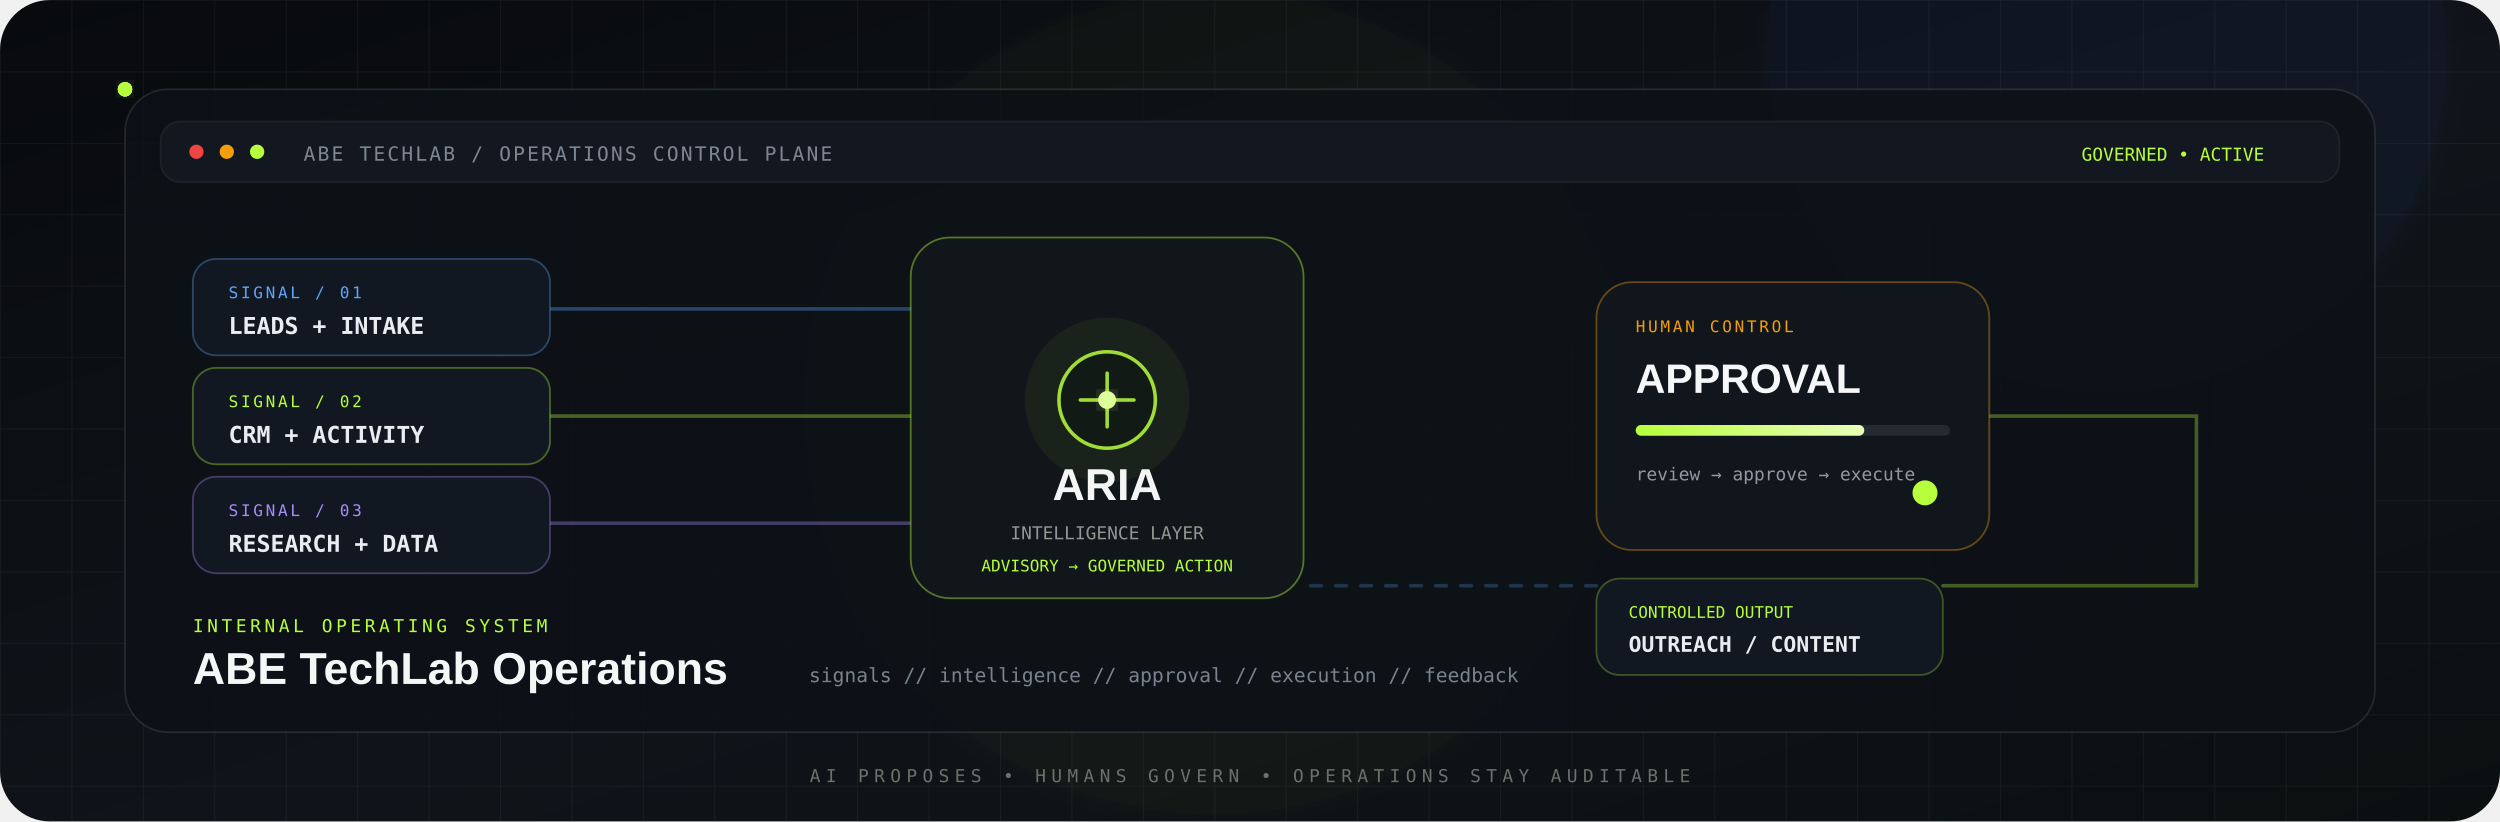
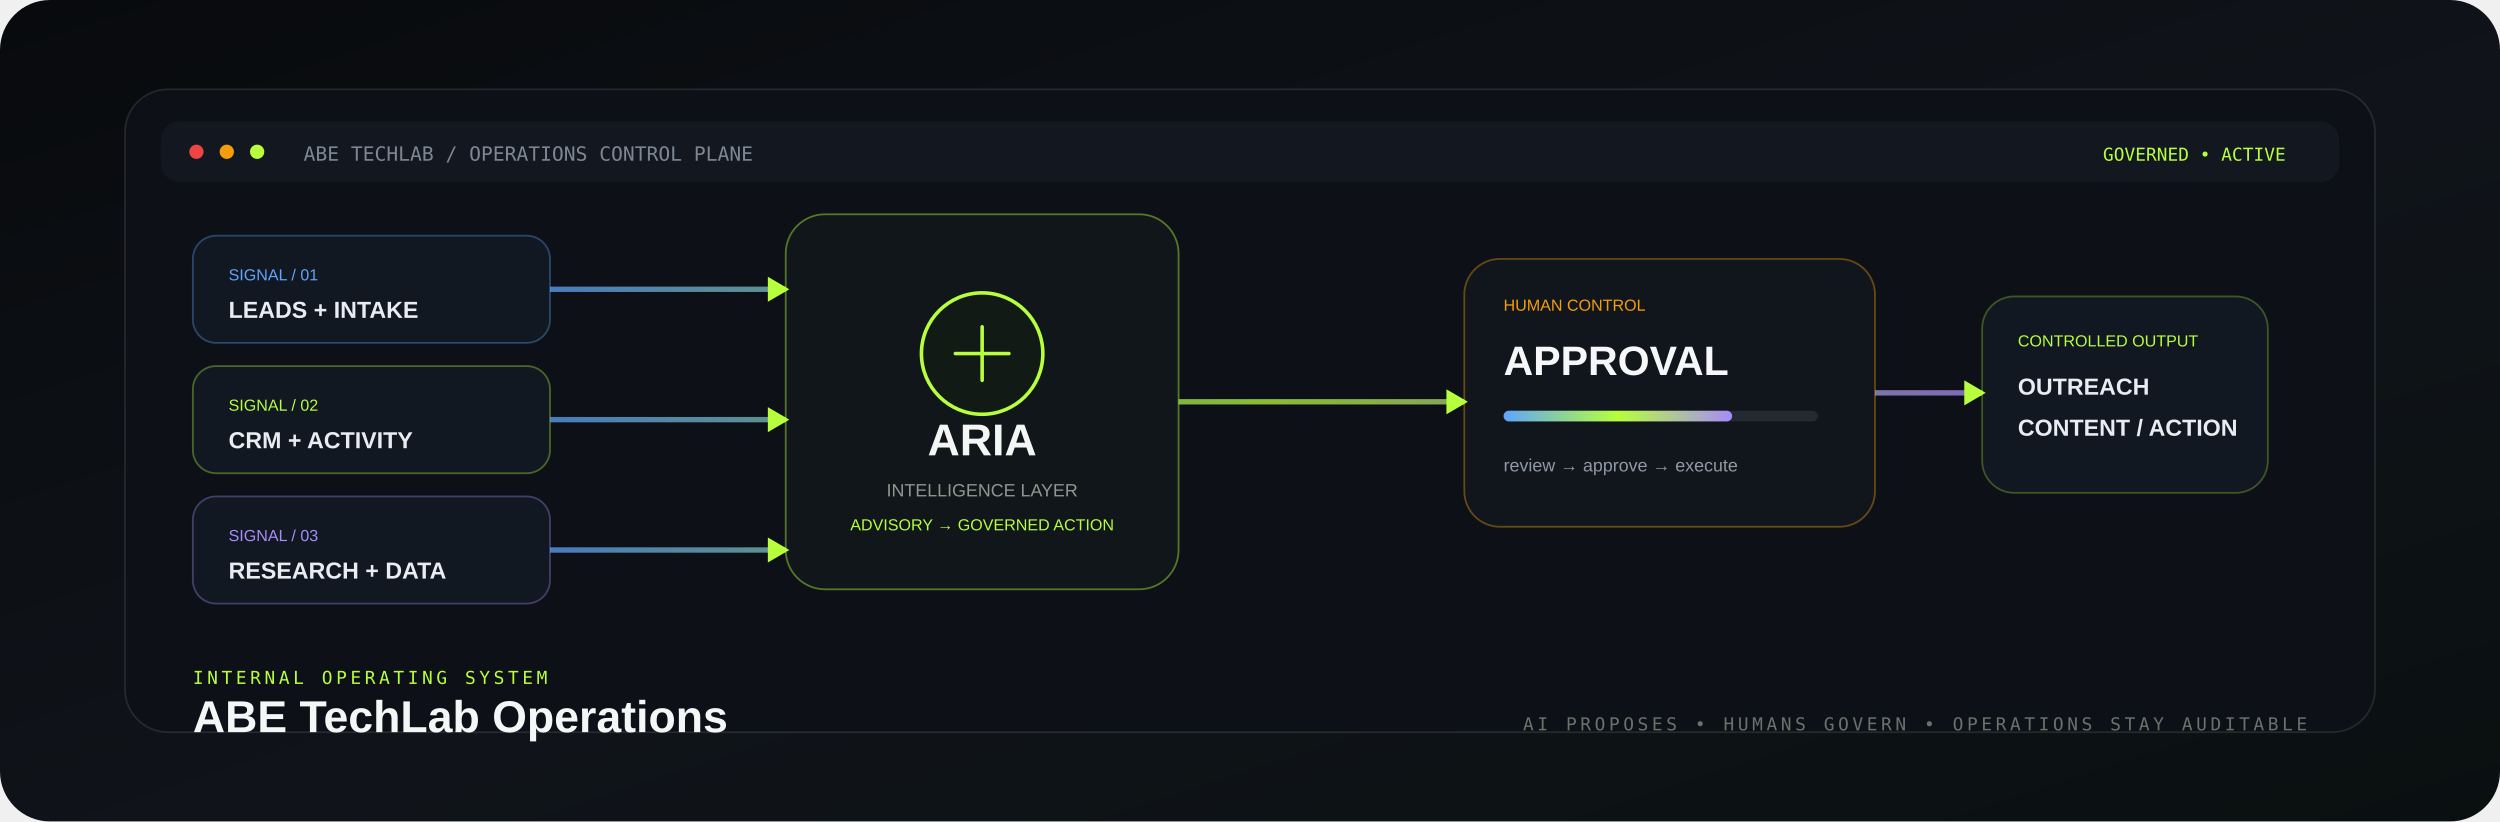
<svg xmlns="http://www.w3.org/2000/svg" width="1400" height="460" viewBox="0 0 1400 460" role="img" aria-labelledby="title desc">
  <defs>
    <linearGradient id="bg" x1="0" y1="0" x2="1" y2="1">
-       <stop offset="0" stop-color="#080a0d" />
+       <stop stop-color="#080a0d" />
      <stop offset="0.55" stop-color="#10141a" />
      <stop offset="1" stop-color="#0a1010" />
    </linearGradient>
-     <linearGradient id="lime" x1="0" x2="1">
-       <stop stop-color="#b7ff3c" />
-       <stop offset="1" stop-color="#e8ffb8" />
-     </linearGradient>
-     <linearGradient id="signal" x1="0" x2="1">
+     <linearGradient id="sig" x1="0" x2="1">
      <stop stop-color="#60a5fa" />
      <stop offset="0.5" stop-color="#b7ff3c" />
      <stop offset="1" stop-color="#a78bfa" />
    </linearGradient>
-     <filter id="glow">
-       <feGaussianBlur stdDeviation="7" result="b" />
-       <feMerge>
-         <feMergeNode in="b" />
-         <feMergeNode in="SourceGraphic" />
-       </feMerge>
-     </filter>
-     <pattern id="grid" width="40" height="40" patternUnits="userSpaceOnUse">
-       <path d="M40 0H0V40" fill="none" stroke="#d7e3dc" stroke-opacity="0.055" />
-     </pattern>
-     <clipPath id="clip">
-       <rect width="1400" height="460" rx="28" />
-     </clipPath>
  </defs>
-   <g clip-path="url(#clip)">
-     <rect width="1400" height="460" fill="url(#bg)" />
-     <rect width="1400" height="460" fill="url(#grid)" />
-     <circle cx="680" cy="226" r="230" fill="#b7ff3c" opacity="0.025" filter="url(#glow)">
-       <animate attributeName="r" values="200;250;200" dur="7s" repeatCount="indefinite" />
-       <animate attributeName="opacity" values="0.018;0.045;0.018" dur="7s" repeatCount="indefinite" />
-     </circle>
-     <circle cx="1180" cy="30" r="190" fill="#2563eb" opacity="0.05" filter="url(#glow)" />
-     <g transform="translate(70 50)">
-       <rect width="1260" height="360" rx="24" fill="#0d1117" fill-opacity="0.88" stroke="#ffffff" stroke-opacity="0.10" />
-       <rect x="20" y="18" width="1220" height="34" rx="11" fill="#131820" stroke="#ffffff" stroke-opacity="0.06" />
-       <circle cx="40" cy="35" r="4" fill="#ef4444" />
-       <circle cx="57" cy="35" r="4" fill="#f59e0b" />
-       <circle cx="74" cy="35" r="4" fill="#b7ff3c">
-         <animate attributeName="opacity" values="1;.3;1" dur="1.8s" repeatCount="indefinite" />
-       </circle>
-       <text x="100" y="40" fill="#7d8794" font-family="ui-monospace, SFMono-Regular, Menlo, monospace" font-size="11" letter-spacing="1.2">ABE TECHLAB / OPERATIONS CONTROL PLANE</text>
-       <text x="1198" y="40" text-anchor="end" fill="#b7ff3c" font-family="ui-monospace, SFMono-Regular, Menlo, monospace" font-size="10">GOVERNED • ACTIVE</text>
-       <g fill="none" stroke-linecap="round">
-         <path d="M238 123 H440" stroke="#60a5fa" stroke-opacity="0.35" stroke-width="2" />
-         <path d="M238 183 H440" stroke="#b7ff3c" stroke-opacity="0.35" stroke-width="2" />
-         <path d="M238 243 H440" stroke="#a78bfa" stroke-opacity="0.35" stroke-width="2" />
-         <path d="M660 183 H824" stroke="url(#signal)" stroke-opacity="0.55" stroke-width="2" />
-         <path d="M1044 183 H1160 V278 H1018" stroke="#b7ff3c" stroke-opacity="0.32" stroke-width="2" />
-         <path d="M824 278 H660" stroke="#60a5fa" stroke-opacity="0.24" stroke-width="2" stroke-dasharray="6 8" />
-       </g>
-       <g filter="url(#glow)">
-         <circle r="4" fill="#60a5fa">
-           <animateMotion dur="2.7s" repeatCount="indefinite" path="M238 123 H440" />
-         </circle>
-         <circle r="4" fill="#b7ff3c">
-           <animateMotion dur="2.2s" repeatCount="indefinite" path="M238 183 H440" />
-         </circle>
-         <circle r="4" fill="#a78bfa">
-           <animateMotion dur="3.1s" repeatCount="indefinite" path="M238 243 H440" />
-         </circle>
-         <circle r="4" fill="#d9ff97">
-           <animateMotion dur="2.5s" repeatCount="indefinite" path="M660 183 H824" />
-         </circle>
-         <circle r="4" fill="#b7ff3c">
-           <animateMotion dur="4s" repeatCount="indefinite" path="M1044 183 H1160 V278 H1018" />
-         </circle>
-       </g>
-       <g font-family="ui-monospace, SFMono-Regular, Menlo, monospace">
-         <rect x="38" y="95" width="200" height="54" rx="13" fill="#111821" stroke="#60a5fa" stroke-opacity="0.35" />
-         <text x="58" y="117" fill="#60a5fa" font-size="9" letter-spacing="1.5">SIGNAL / 01</text>
-         <text x="58" y="137" fill="#e8edf2" font-size="13" font-weight="700">LEADS + INTAKE</text>
-         <rect x="38" y="156" width="200" height="54" rx="13" fill="#111821" stroke="#b7ff3c" stroke-opacity="0.35" />
-         <text x="58" y="178" fill="#b7ff3c" font-size="9" letter-spacing="1.5">SIGNAL / 02</text>
-         <text x="58" y="198" fill="#e8edf2" font-size="13" font-weight="700">CRM + ACTIVITY</text>
-         <rect x="38" y="217" width="200" height="54" rx="13" fill="#111821" stroke="#a78bfa" stroke-opacity="0.35" />
-         <text x="58" y="239" fill="#a78bfa" font-size="9" letter-spacing="1.5">SIGNAL / 03</text>
-         <text x="58" y="259" fill="#e8edf2" font-size="13" font-weight="700">RESEARCH + DATA</text>
-       </g>
-       <g transform="translate(440 83)">
-         <rect width="220" height="202" rx="22" fill="#10161a" stroke="#b7ff3c" stroke-opacity="0.42" />
-         <circle cx="110" cy="91" r="46" fill="#b7ff3c" opacity="0.055" stroke="#b7ff3c" stroke-opacity="0.18">
-           <animate attributeName="r" values="42;53;42" dur="3s" repeatCount="indefinite" />
-         </circle>
-         <circle cx="110" cy="91" r="27" fill="#121a16" stroke="#b7ff3c" stroke-width="2" stroke-opacity="0.85" />
-         <path d="M95 91h30M110 76v30" stroke="#b7ff3c" stroke-width="2" stroke-linecap="round" opacity="0.85" />
-         <circle cx="110" cy="91" r="5" fill="#dfff9c" filter="url(#glow)">
-           <animate attributeName="opacity" values="1;.35;1" dur="1.4s" repeatCount="indefinite" />
-         </circle>
-         <text x="110" y="147" text-anchor="middle" fill="#f3f6f4" font-family="Arial, Helvetica, sans-serif" font-size="25" font-weight="800">ARIA</text>
-         <text x="110" y="169" text-anchor="middle" fill="#8e9a91" font-family="ui-monospace, SFMono-Regular, Menlo, monospace" font-size="10">INTELLIGENCE LAYER</text>
-         <text x="110" y="187" text-anchor="middle" fill="#b7ff3c" font-family="ui-monospace, SFMono-Regular, Menlo, monospace" font-size="9">ADVISORY → GOVERNED ACTION</text>
-       </g>
-       <g transform="translate(824 108)">
-         <rect width="220" height="150" rx="20" fill="#11161d" stroke="#f59e0b" stroke-opacity="0.38" />
-         <text x="22" y="28" fill="#f59e0b" font-family="ui-monospace, SFMono-Regular, Menlo, monospace" font-size="9" letter-spacing="1.5">HUMAN CONTROL</text>
-         <text x="22" y="62" fill="#f6f7f9" font-family="Arial, Helvetica, sans-serif" font-size="23" font-weight="800">APPROVAL</text>
-         <rect x="22" y="80" width="176" height="6" rx="3" fill="#232a31" />
-         <rect x="22" y="80" width="128" height="6" rx="3" fill="url(#lime)">
-           <animate attributeName="width" values="55;154;104;128;55" dur="3.8s" repeatCount="indefinite" />
-         </rect>
-         <text x="22" y="111" fill="#8f99a4" font-family="ui-monospace, SFMono-Regular, Menlo, monospace" font-size="10">review → approve → execute</text>
-         <circle cx="184" cy="118" r="7" fill="#b7ff3c">
-           <animate attributeName="r" values="5;10;5" dur="1.7s" repeatCount="indefinite" />
-           <animate attributeName="opacity" values="1;.25;1" dur="1.7s" repeatCount="indefinite" />
-         </circle>
-       </g>
-       <g transform="translate(824 274)" font-family="ui-monospace, SFMono-Regular, Menlo, monospace">
-         <rect width="194" height="54" rx="13" fill="#111821" stroke="#b7ff3c" stroke-opacity="0.28" />
-         <text x="18" y="22" fill="#b7ff3c" font-size="9">CONTROLLED OUTPUT</text>
-         <text x="18" y="41" fill="#e8edf2" font-size="12" font-weight="700">OUTREACH / CONTENT</text>
-       </g>
-       <g transform="translate(38 304)">
-         <text x="0" y="0" fill="#b7ff3c" font-family="ui-monospace, SFMono-Regular, Menlo, monospace" font-size="10" letter-spacing="2">INTERNAL OPERATING SYSTEM</text>
-         <text x="0" y="29" fill="#f5f7f6" font-family="Arial, Helvetica, sans-serif" font-size="25" font-weight="800">ABE TechLab Operations</text>
-         <text x="345" y="28" fill="#78838d" font-family="ui-monospace, SFMono-Regular, Menlo, monospace" font-size="11">signals // intelligence // approval // execution // feedback</text>
-       </g>
-     </g>
-     <text x="700" y="438" text-anchor="middle" fill="#68736c" font-family="ui-monospace, SFMono-Regular, Menlo, monospace" font-size="10" letter-spacing="3">AI PROPOSES • HUMANS GOVERN • OPERATIONS STAY AUDITABLE</text>
+   <rect width="1400" height="460" rx="28" fill="url(#bg)" />
+   <rect x="70" y="50" width="1260" height="360" rx="24" fill="#0d1117" stroke="#ffffff" stroke-opacity=".10" />
+   <rect x="90" y="68" width="1220" height="34" rx="11" fill="#131820" />
+   <circle cx="110" cy="85" r="4" fill="#ef4444" />
+   <circle cx="127" cy="85" r="4" fill="#f59e0b" />
+   <circle cx="144" cy="85" r="4" fill="#b7ff3c" />
+   <text x="170" y="90" fill="#7d8794" font-family="ui-monospace,SFMono-Regular,Menlo,monospace" font-size="11">ABE TECHLAB / OPERATIONS CONTROL PLANE</text>
+   <text x="1280" y="90" text-anchor="end" fill="#b7ff3c" font-family="ui-monospace,SFMono-Regular,Menlo,monospace" font-size="10">GOVERNED • ACTIVE</text>
+   <g font-family="Arial,Helvetica,sans-serif">
+     <rect x="108" y="132" width="200" height="60" rx="13" fill="#111821" stroke="#60a5fa" stroke-opacity=".35" />
+     <text x="128" y="157" fill="#60a5fa" font-size="9">SIGNAL / 01</text>
+     <text x="128" y="178" fill="#e8edf2" font-size="13" font-weight="700">LEADS + INTAKE</text>
+     <rect x="108" y="205" width="200" height="60" rx="13" fill="#111821" stroke="#b7ff3c" stroke-opacity=".35" />
+     <text x="128" y="230" fill="#b7ff3c" font-size="9">SIGNAL / 02</text>
+     <text x="128" y="251" fill="#e8edf2" font-size="13" font-weight="700">CRM + ACTIVITY</text>
+     <rect x="108" y="278" width="200" height="60" rx="13" fill="#111821" stroke="#a78bfa" stroke-opacity=".35" />
+     <text x="128" y="303" fill="#a78bfa" font-size="9">SIGNAL / 03</text>
+     <text x="128" y="324" fill="#e8edf2" font-size="13" font-weight="700">RESEARCH + DATA</text>
+     <rect x="440" y="120" width="220" height="210" rx="22" fill="#10161a" stroke="#b7ff3c" stroke-opacity=".42" />
+     <circle cx="550" cy="198" r="34" fill="#121a16" stroke="#b7ff3c" stroke-width="2" />
+     <path d="M535 198h30M550 183v30" stroke="#b7ff3c" stroke-width="2" stroke-linecap="round" />
+     <text x="550" y="255" text-anchor="middle" fill="#f3f6f4" font-size="25" font-weight="800">ARIA</text>
+     <text x="550" y="278" text-anchor="middle" fill="#8e9a91" font-size="10">INTELLIGENCE LAYER</text>
+     <text x="550" y="297" text-anchor="middle" fill="#b7ff3c" font-size="9">ADVISORY → GOVERNED ACTION</text>
+     <rect x="820" y="145" width="230" height="150" rx="20" fill="#11161d" stroke="#f59e0b" stroke-opacity=".38" />
+     <text x="842" y="174" fill="#f59e0b" font-size="9">HUMAN CONTROL</text>
+     <text x="842" y="210" fill="#f6f7f9" font-size="23" font-weight="800">APPROVAL</text>
+     <rect x="842" y="230" width="176" height="6" rx="3" fill="#232a31" />
+     <rect x="842" y="230" width="128" height="6" rx="3" fill="url(#sig)" />
+     <text x="842" y="264" fill="#8f99a4" font-size="10">review → approve → execute</text>
+     <rect x="1110" y="166" width="160" height="110" rx="18" fill="#111821" stroke="#b7ff3c" stroke-opacity=".28" />
+     <text x="1130" y="194" fill="#b7ff3c" font-size="9">CONTROLLED OUTPUT</text>
+     <text x="1130" y="221" fill="#e8edf2" font-size="13" font-weight="700">OUTREACH</text>
+     <text x="1130" y="244" fill="#e8edf2" font-size="13" font-weight="700">CONTENT / ACTION</text>
  </g>
+   <g stroke="url(#sig)" stroke-width="3" fill="none" opacity=".72">
+     <path d="M308 162H440M308 235H440M308 308H440M660 225H820M1050 220H1110" />
+   </g>
+   <g fill="#b7ff3c">
+     <path d="M430 155l12 7-12 7M430 228l12 7-12 7M430 301l12 7-12 7M810 218l12 7-12 7M1100 213l12 7-12 7" />
+   </g>
+   <text x="108" y="383" fill="#b7ff3c" font-family="ui-monospace,SFMono-Regular,Menlo,monospace" font-size="10" letter-spacing="2">INTERNAL OPERATING SYSTEM</text>
+   <text x="108" y="410" fill="#f5f7f6" font-family="Arial,Helvetica,sans-serif" font-size="25" font-weight="800">ABE TechLab Operations</text>
+   <text x="1292" y="409" text-anchor="end" fill="#68736c" font-family="ui-monospace,SFMono-Regular,Menlo,monospace" font-size="10" letter-spacing="2">AI PROPOSES • HUMANS GOVERN • OPERATIONS STAY AUDITABLE</text>
</svg>
